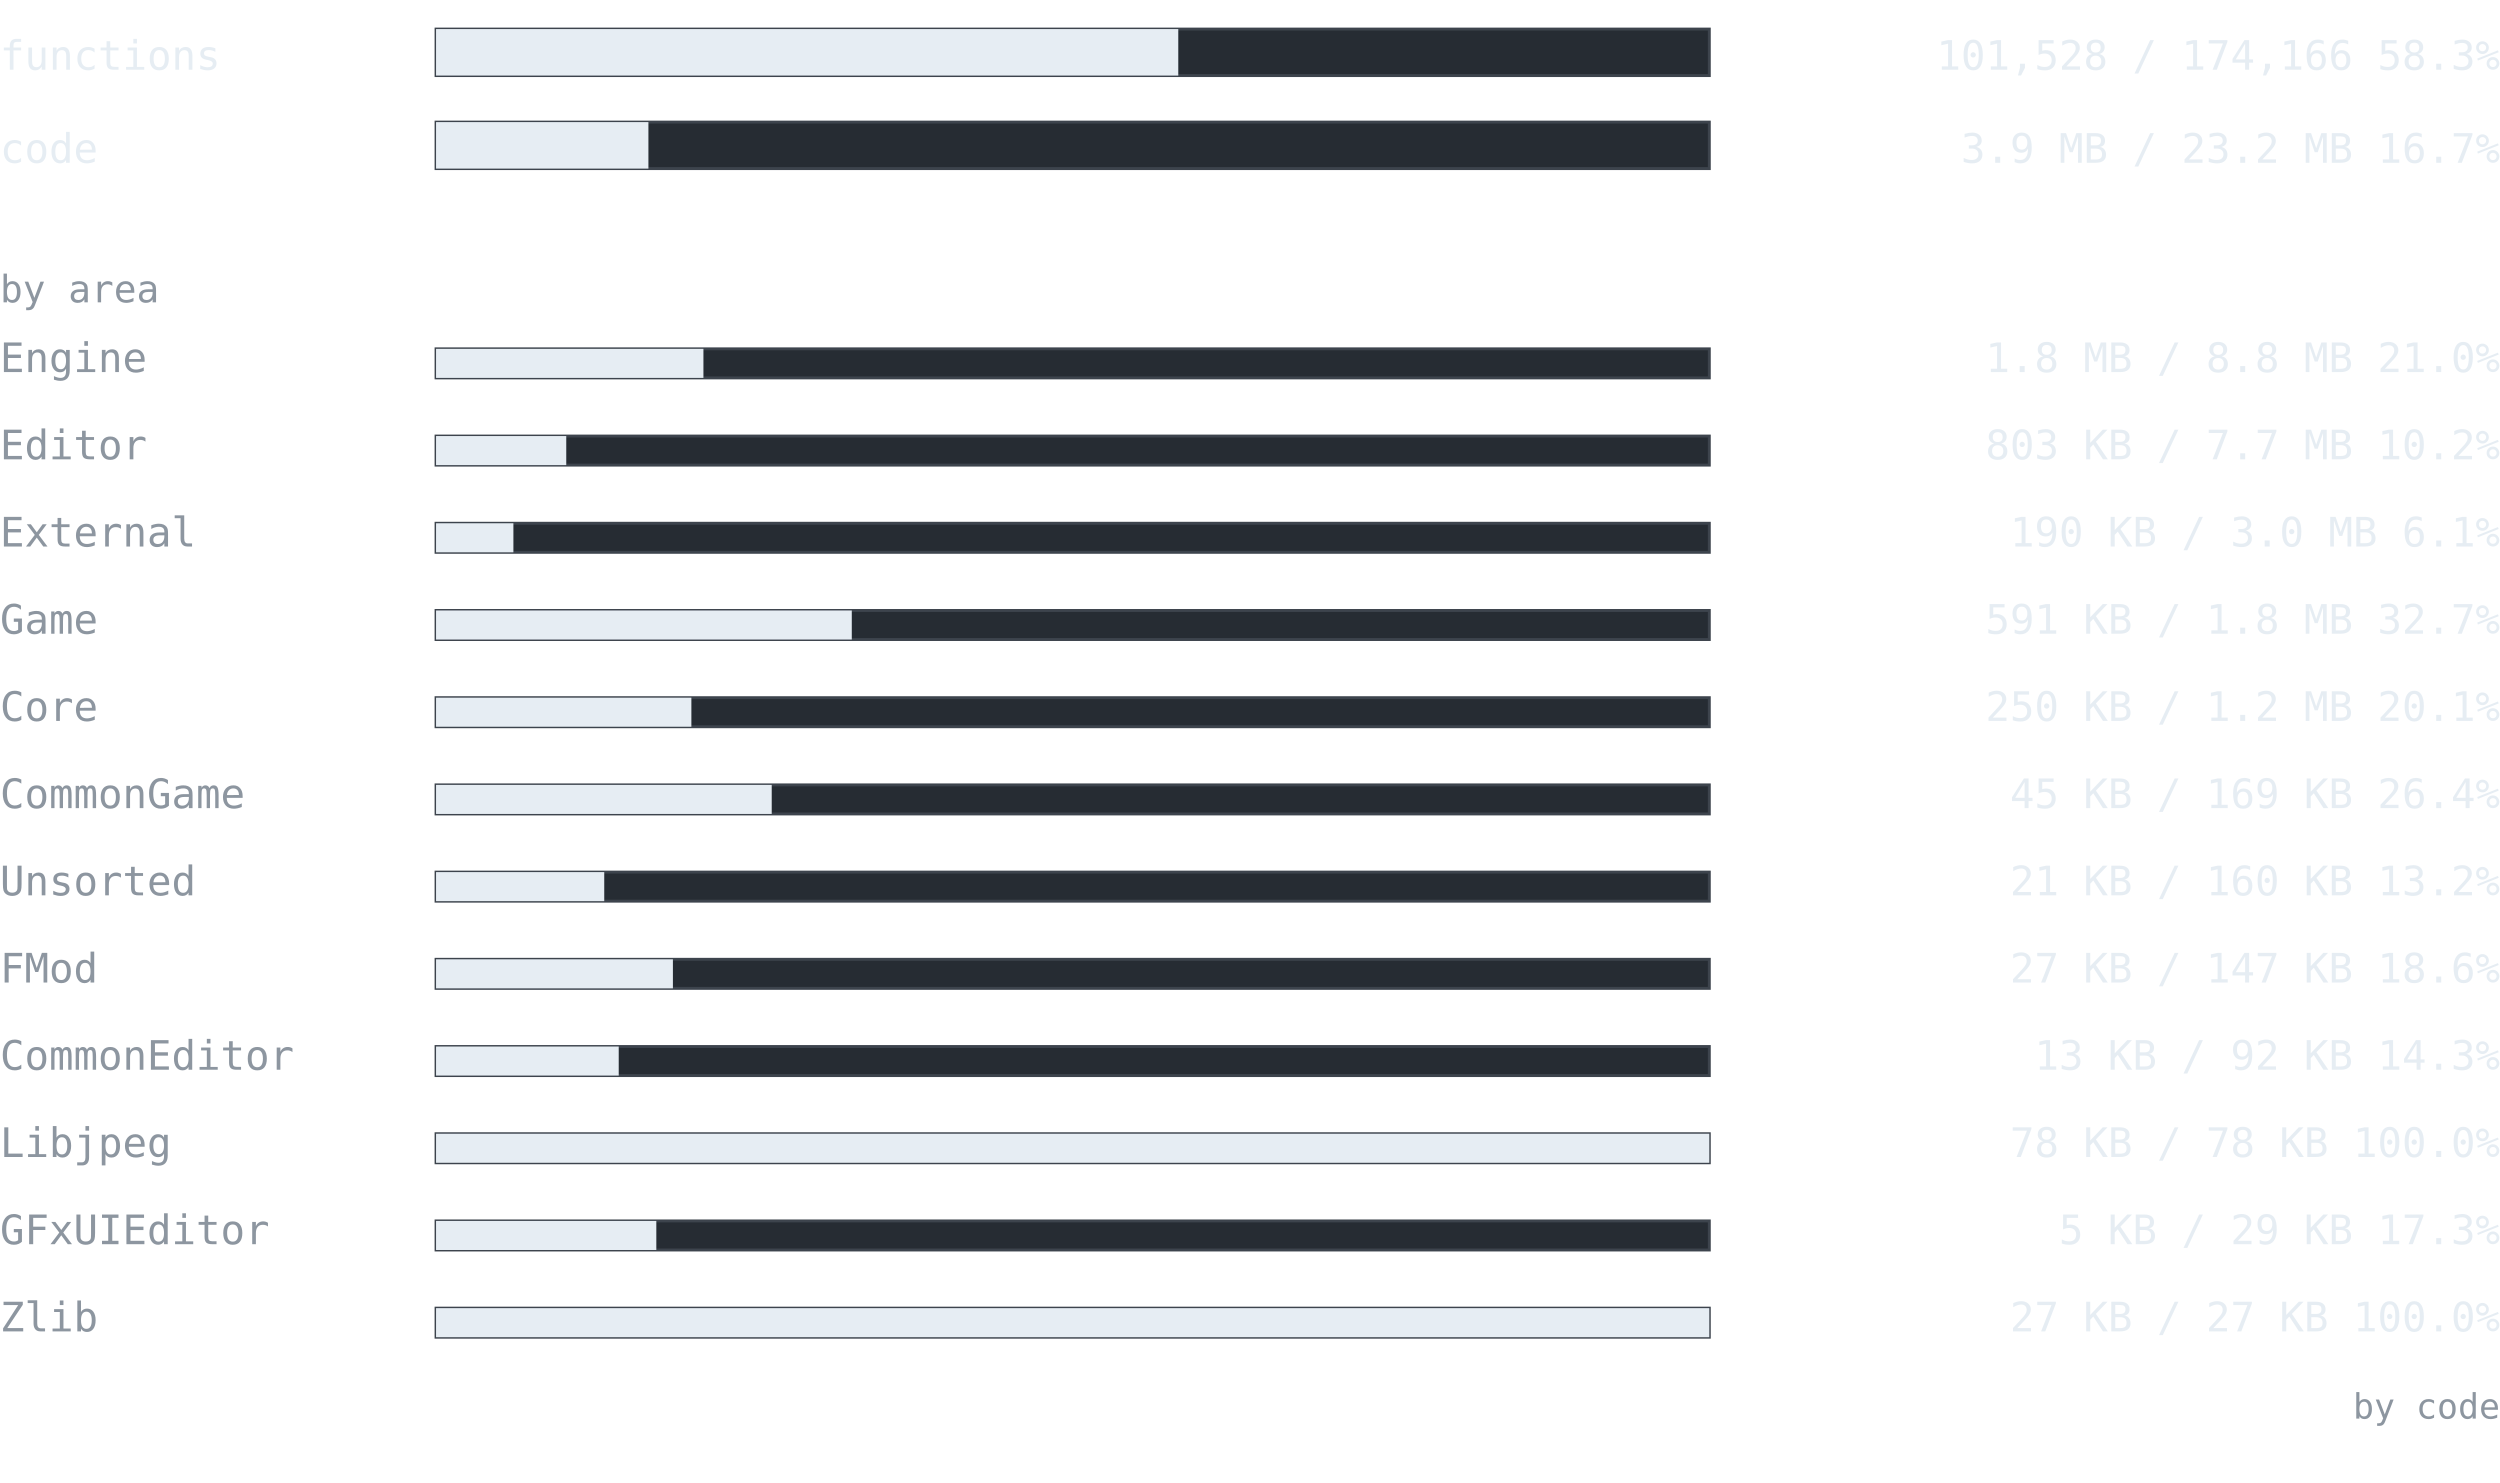
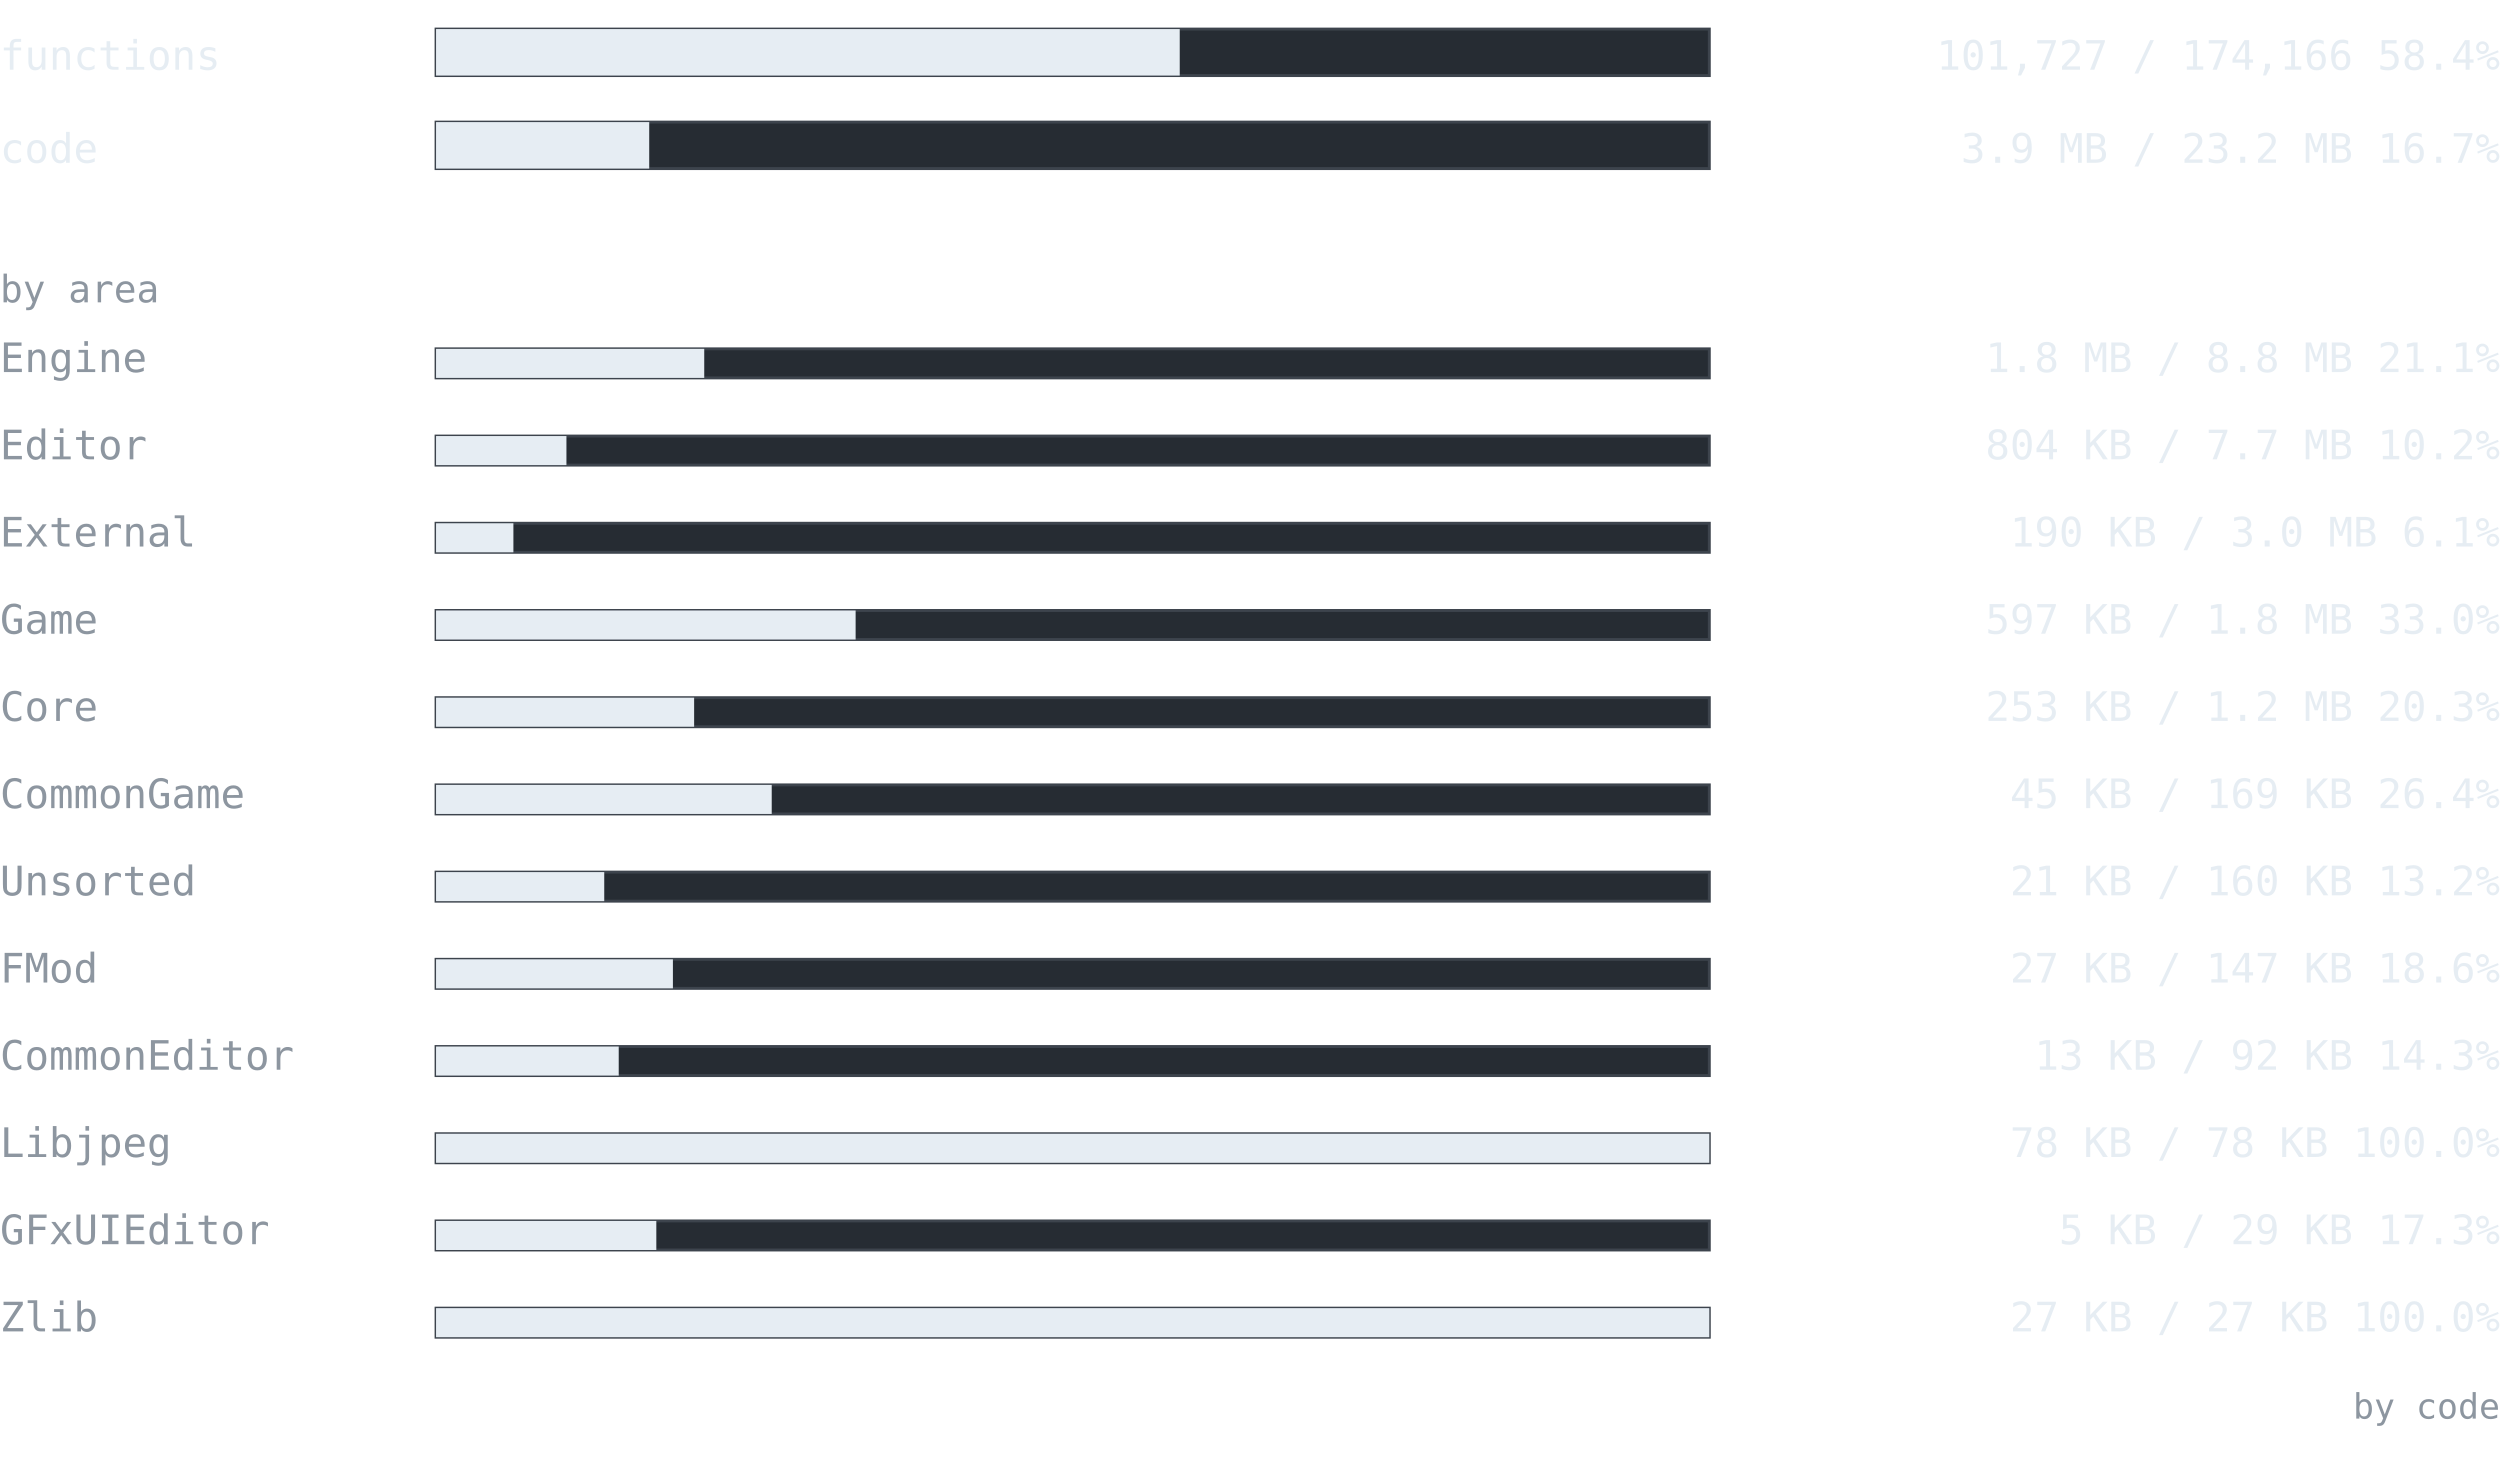
<svg xmlns="http://www.w3.org/2000/svg" width="860" height="510" viewBox="0 0 860 510" font-family="ui-monospace, SFMono-Regular, 'Cascadia Mono', Consolas, 'DejaVu Sans Mono', monospace">
  <text x="0" y="24" font-size="14" fill="#e6edf3" text-anchor="start" font-weight="normal">functions</text>
  <rect x="150" y="10" width="438" height="16" fill="#262c33" stroke="#3d444d" />
-   <rect x="150" y="10" width="255.327" height="16" fill="#e6edf3" />
-   <text x="860" y="24" font-size="14" fill="#e6edf3" text-anchor="end" font-weight="normal">101,528 / 174,166  58.3%</text>
+   <rect x="150" y="10" width="255.827" height="16" fill="#e6edf3" />
+   <text x="860" y="24" font-size="14" fill="#e6edf3" text-anchor="end" font-weight="normal">101,727 / 174,166  58.4%</text>
  <text x="0" y="56" font-size="14" fill="#e6edf3" text-anchor="start" font-weight="normal">code</text>
  <rect x="150" y="42" width="438" height="16" fill="#262c33" stroke="#3d444d" />
-   <rect x="150" y="42" width="73.054" height="16" fill="#e6edf3" />
+   <rect x="150" y="42" width="73.33" height="16" fill="#e6edf3" />
  <text x="860" y="56" font-size="14" fill="#e6edf3" text-anchor="end" font-weight="normal">3.9 MB / 23.2 MB  16.7%</text>
  <text x="0" y="104" font-size="13" fill="#8d96a0" text-anchor="start" font-weight="normal">by area</text>
  <text x="0" y="128" font-size="14" fill="#8d96a0" text-anchor="start" font-weight="normal">Engine</text>
  <rect x="150" y="120" width="438" height="10" fill="#262c33" stroke="#3d444d" />
-   <rect x="150" y="120" width="91.98" height="10" fill="#e6edf3" />
-   <text x="860" y="128" font-size="14" fill="#e6edf3" text-anchor="end" font-weight="normal">1.8 MB / 8.8 MB  21.0%</text>
+   <rect x="150" y="120" width="92.258" height="10" fill="#e6edf3" />
+   <text x="860" y="128" font-size="14" fill="#e6edf3" text-anchor="end" font-weight="normal">1.8 MB / 8.8 MB  21.1%</text>
  <text x="0" y="158" font-size="14" fill="#8d96a0" text-anchor="start" font-weight="normal">Editor</text>
  <rect x="150" y="150" width="438" height="10" fill="#262c33" stroke="#3d444d" />
-   <rect x="150" y="150" width="44.793" height="10" fill="#e6edf3" />
-   <text x="860" y="158" font-size="14" fill="#e6edf3" text-anchor="end" font-weight="normal">803 KB / 7.7 MB  10.2%</text>
+   <rect x="150" y="150" width="44.854" height="10" fill="#e6edf3" />
+   <text x="860" y="158" font-size="14" fill="#e6edf3" text-anchor="end" font-weight="normal">804 KB / 7.7 MB  10.2%</text>
  <text x="0" y="188" font-size="14" fill="#8d96a0" text-anchor="start" font-weight="normal">External</text>
  <rect x="150" y="180" width="438" height="10" fill="#262c33" stroke="#3d444d" />
  <rect x="150" y="180" width="26.611" height="10" fill="#e6edf3" />
  <text x="860" y="188" font-size="14" fill="#e6edf3" text-anchor="end" font-weight="normal">190 KB / 3.0 MB  6.1%</text>
  <text x="0" y="218" font-size="14" fill="#8d96a0" text-anchor="start" font-weight="normal">Game</text>
  <rect x="150" y="210" width="438" height="10" fill="#262c33" stroke="#3d444d" />
-   <rect x="150" y="210" width="143.013" height="10" fill="#e6edf3" />
-   <text x="860" y="218" font-size="14" fill="#e6edf3" text-anchor="end" font-weight="normal">591 KB / 1.8 MB  32.7%</text>
+   <rect x="150" y="210" width="144.333" height="10" fill="#e6edf3" />
+   <text x="860" y="218" font-size="14" fill="#e6edf3" text-anchor="end" font-weight="normal">597 KB / 1.8 MB  33.0%</text>
  <text x="0" y="248" font-size="14" fill="#8d96a0" text-anchor="start" font-weight="normal">Core</text>
  <rect x="150" y="240" width="438" height="10" fill="#262c33" stroke="#3d444d" />
-   <rect x="150" y="240" width="87.836" height="10" fill="#e6edf3" />
-   <text x="860" y="248" font-size="14" fill="#e6edf3" text-anchor="end" font-weight="normal">250 KB / 1.2 MB  20.1%</text>
+   <rect x="150" y="240" width="88.781" height="10" fill="#e6edf3" />
+   <text x="860" y="248" font-size="14" fill="#e6edf3" text-anchor="end" font-weight="normal">253 KB / 1.2 MB  20.3%</text>
  <text x="0" y="278" font-size="14" fill="#8d96a0" text-anchor="start" font-weight="normal">CommonGame</text>
  <rect x="150" y="270" width="438" height="10" fill="#262c33" stroke="#3d444d" />
  <rect x="150" y="270" width="115.471" height="10" fill="#e6edf3" />
  <text x="860" y="278" font-size="14" fill="#e6edf3" text-anchor="end" font-weight="normal">45 KB / 169 KB  26.4%</text>
  <text x="0" y="308" font-size="14" fill="#8d96a0" text-anchor="start" font-weight="normal">Unsorted</text>
  <rect x="150" y="300" width="438" height="10" fill="#262c33" stroke="#3d444d" />
  <rect x="150" y="300" width="57.859" height="10" fill="#e6edf3" />
  <text x="860" y="308" font-size="14" fill="#e6edf3" text-anchor="end" font-weight="normal">21 KB / 160 KB  13.2%</text>
  <text x="0" y="338" font-size="14" fill="#8d96a0" text-anchor="start" font-weight="normal">FMod</text>
  <rect x="150" y="330" width="438" height="10" fill="#262c33" stroke="#3d444d" />
  <rect x="150" y="330" width="81.479" height="10" fill="#e6edf3" />
  <text x="860" y="338" font-size="14" fill="#e6edf3" text-anchor="end" font-weight="normal">27 KB / 147 KB  18.6%</text>
  <text x="0" y="368" font-size="14" fill="#8d96a0" text-anchor="start" font-weight="normal">CommonEditor</text>
  <rect x="150" y="360" width="438" height="10" fill="#262c33" stroke="#3d444d" />
  <rect x="150" y="360" width="62.841" height="10" fill="#e6edf3" />
  <text x="860" y="368" font-size="14" fill="#e6edf3" text-anchor="end" font-weight="normal">13 KB / 92 KB  14.3%</text>
  <text x="0" y="398" font-size="14" fill="#8d96a0" text-anchor="start" font-weight="normal">Libjpeg</text>
  <rect x="150" y="390" width="438" height="10" fill="#262c33" stroke="#3d444d" />
  <rect x="150" y="390" width="438" height="10" fill="#e6edf3" />
  <text x="860" y="398" font-size="14" fill="#e6edf3" text-anchor="end" font-weight="normal">78 KB / 78 KB  100.0%</text>
  <text x="0" y="428" font-size="14" fill="#8d96a0" text-anchor="start" font-weight="normal">GFxUIEditor</text>
  <rect x="150" y="420" width="438" height="10" fill="#262c33" stroke="#3d444d" />
  <rect x="150" y="420" width="75.775" height="10" fill="#e6edf3" />
  <text x="860" y="428" font-size="14" fill="#e6edf3" text-anchor="end" font-weight="normal">5 KB / 29 KB  17.3%</text>
  <text x="0" y="458" font-size="14" fill="#8d96a0" text-anchor="start" font-weight="normal">Zlib</text>
  <rect x="150" y="450" width="438" height="10" fill="#262c33" stroke="#3d444d" />
  <rect x="150" y="450" width="438" height="10" fill="#e6edf3" />
  <text x="860" y="458" font-size="14" fill="#e6edf3" text-anchor="end" font-weight="normal">27 KB / 27 KB  100.0%</text>
  <text x="860" y="488" font-size="12" fill="#8d96a0" text-anchor="end" font-weight="normal">by code</text>
</svg>
